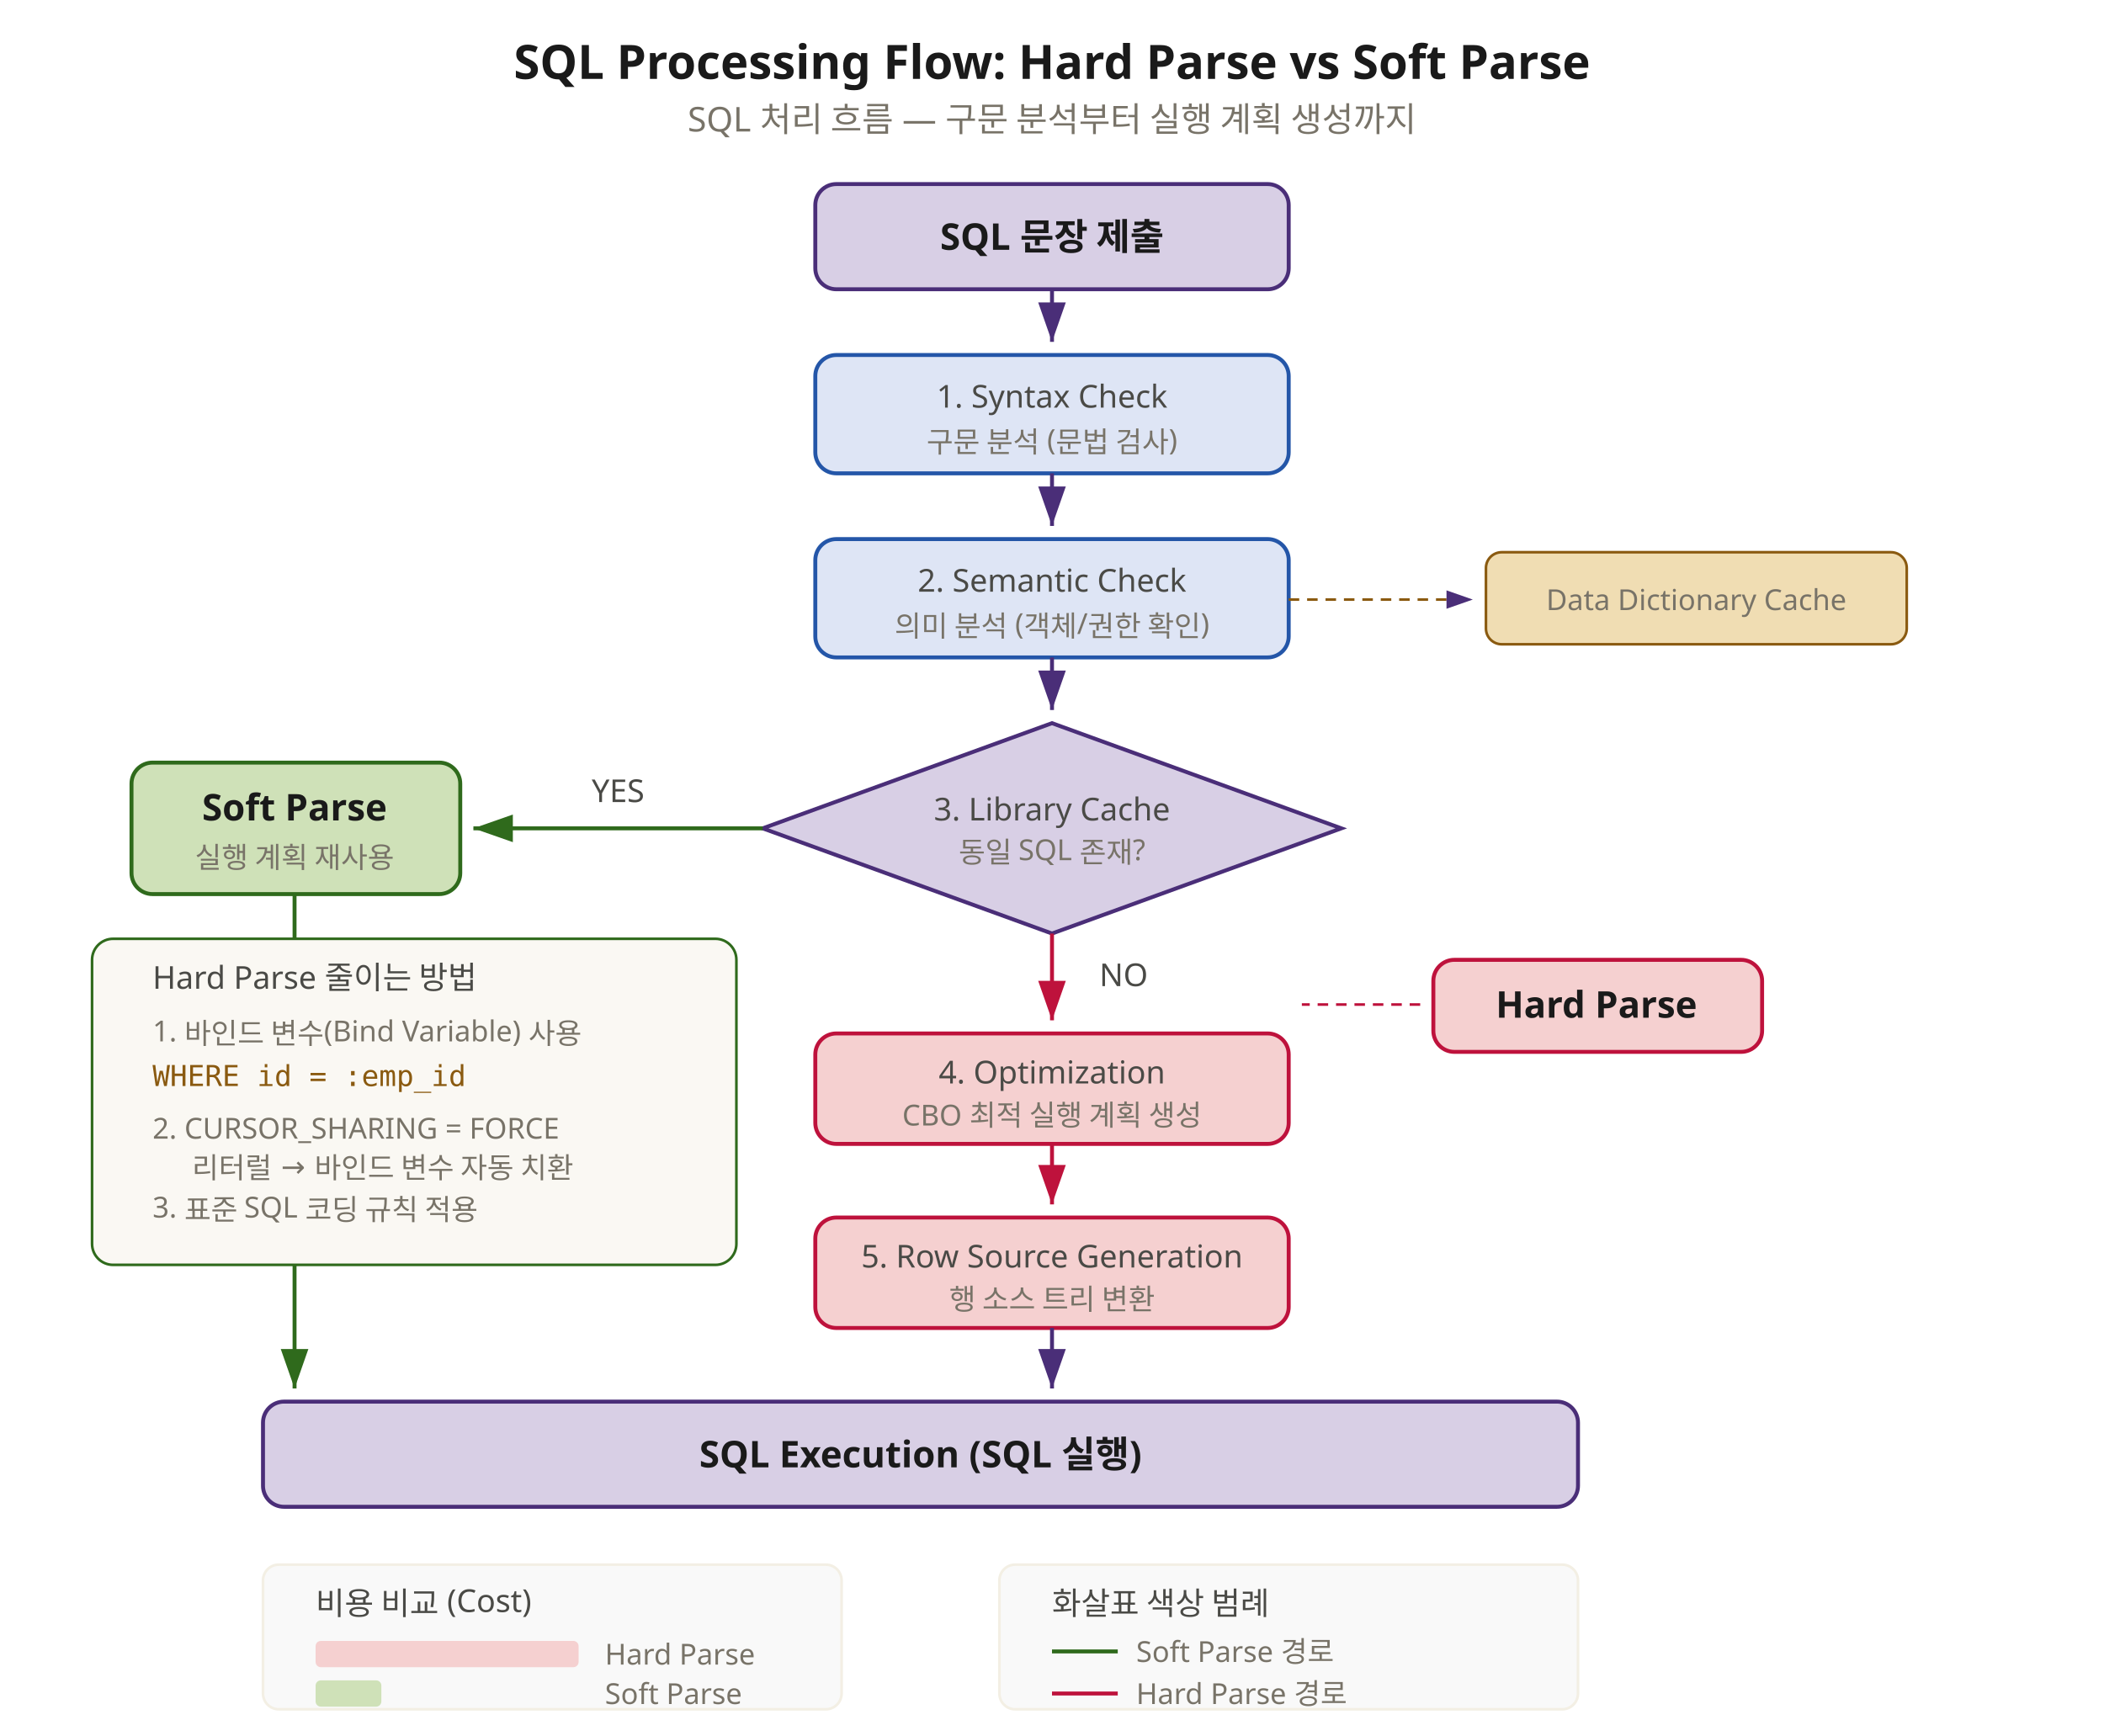
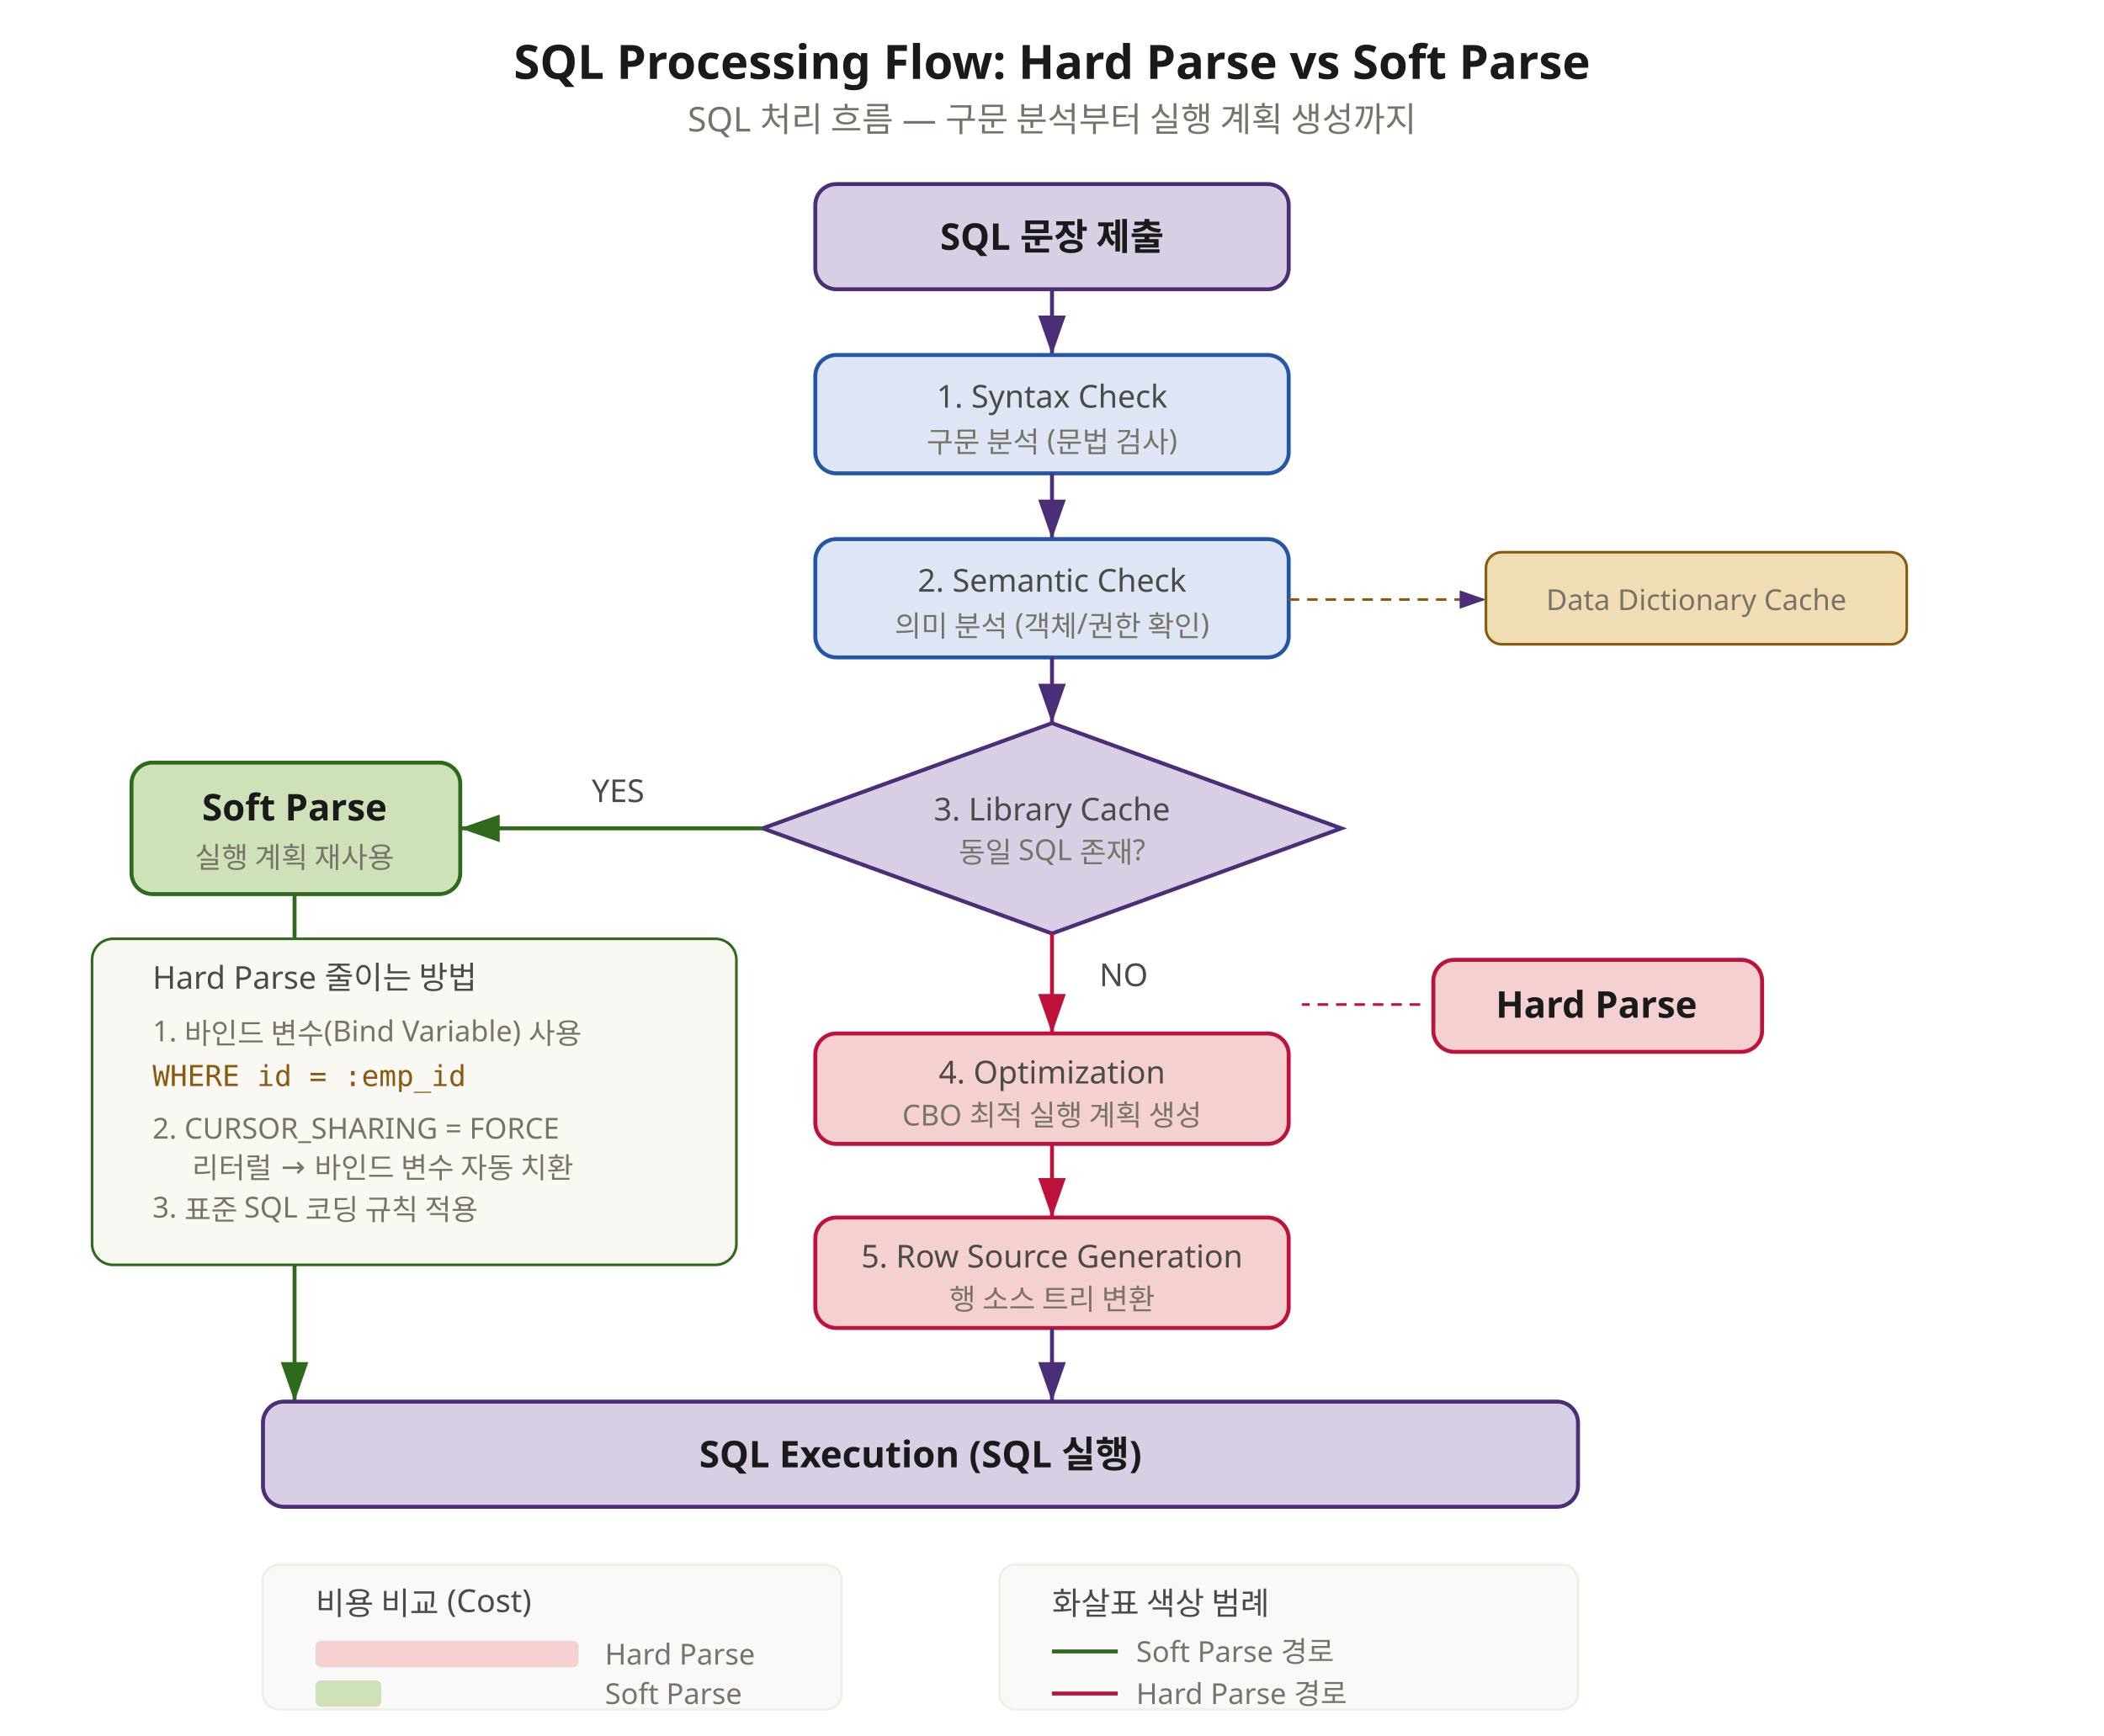
<svg xmlns="http://www.w3.org/2000/svg" viewBox="0 0 800 660">
  <style>
    text { font-family: 'Pretendard', 'Segoe UI', sans-serif; fill: #1a1a1a; }
    .title { font-size: 18px; font-weight: 700; }
    .subtitle { font-size: 13px; fill: #787368; }
    .label { font-size: 14px; font-weight: 600; }
    .sublabel { font-size: 12px; fill: #4a4a46; }
    .code { font-family: 'Consolas', monospace; font-size: 11px; fill: #8a5a10; }
    .small { font-size: 11px; fill: #787368; }
    .box { rx: 8; ry: 8; }
  </style>
  <defs>
    <marker id="ah" markerWidth="10" markerHeight="7" refX="10" refY="3.5" orient="auto">
      <polygon points="0 0, 10 3.5, 0 7" fill="#4a2e78" />
    </marker>
    <marker id="ah-green" markerWidth="10" markerHeight="7" refX="10" refY="3.5" orient="auto">
      <polygon points="0 0, 10 3.5, 0 7" fill="#2f6a1c" />
    </marker>
    <marker id="ah-red" markerWidth="10" markerHeight="7" refX="10" refY="3.5" orient="auto">
      <polygon points="0 0, 10 3.5, 0 7" fill="#be123c" />
    </marker>
  </defs>
  <text x="400" y="30" text-anchor="middle" class="title">SQL Processing Flow: Hard Parse vs Soft Parse</text>
  <text x="400" y="50" text-anchor="middle" class="subtitle">SQL 처리 흐름 — 구문 분석부터 실행 계획 생성까지</text>
  <rect x="310" y="70" width="180" height="40" class="box" fill="#d8cfe5" stroke="#4a2e78" stroke-width="1.5" />
  <text x="400" y="95" text-anchor="middle" class="label" fill="#4a2e78">SQL 문장 제출</text>
-   <line x1="400" y1="110" x2="400" y2="130" stroke="#4a2e78" stroke-width="1.5" marker-end="url(#ah)" />
+   <line x1="400" y1="110" x2="400" y2="135" stroke="#4a2e78" stroke-width="1.5" marker-end="url(#ah)" />
  <rect x="310" y="135" width="180" height="45" class="box" fill="#dee5f5" stroke="#2456a8" stroke-width="1.5" />
  <text x="400" y="155" text-anchor="middle" class="sublabel">1. Syntax Check</text>
  <text x="400" y="172" text-anchor="middle" class="small">구문 분석 (문법 검사)</text>
-   <line x1="400" y1="180" x2="400" y2="200" stroke="#4a2e78" stroke-width="1.5" marker-end="url(#ah)" />
+   <line x1="400" y1="180" x2="400" y2="205" stroke="#4a2e78" stroke-width="1.5" marker-end="url(#ah)" />
  <rect x="310" y="205" width="180" height="45" class="box" fill="#dee5f5" stroke="#2456a8" stroke-width="1.5" />
  <text x="400" y="225" text-anchor="middle" class="sublabel">2. Semantic Check</text>
  <text x="400" y="242" text-anchor="middle" class="small">의미 분석 (객체/권한 확인)</text>
-   <line x1="490" y1="228" x2="560" y2="228" stroke="#8a5a10" stroke-width="1" stroke-dasharray="4,3" marker-end="url(#ah)" />
+   <line x1="490" y1="228" x2="565" y2="228" stroke="#8a5a10" stroke-width="1" stroke-dasharray="4,3" marker-end="url(#ah)" />
  <rect x="565" y="210" width="160" height="35" rx="6" fill="#f0ddb3" stroke="#8a5a10" stroke-width="1" />
  <text x="645" y="232" text-anchor="middle" class="small" fill="#8a5a10">Data Dictionary Cache</text>
-   <line x1="400" y1="250" x2="400" y2="270" stroke="#4a2e78" stroke-width="1.5" marker-end="url(#ah)" />
+   <line x1="400" y1="250" x2="400" y2="275" stroke="#4a2e78" stroke-width="1.5" marker-end="url(#ah)" />
  <polygon points="400,275 510,315 400,355 290,315" fill="#d8cfe5" stroke="#4a2e78" stroke-width="1.5" />
  <text x="400" y="312" text-anchor="middle" class="sublabel">3. Library Cache</text>
  <text x="400" y="328" text-anchor="middle" class="small">동일 SQL 존재?</text>
-   <line x1="290" y1="315" x2="180" y2="315" stroke="#2f6a1c" stroke-width="1.5" marker-end="url(#ah-green)" />
+   <line x1="290" y1="315" x2="175" y2="315" stroke="#2f6a1c" stroke-width="1.5" marker-end="url(#ah-green)" />
  <text x="235" y="305" text-anchor="middle" class="sublabel" fill="#2f6a1c">YES</text>
  <rect x="50" y="290" width="125" height="50" class="box" fill="#cfe1b8" stroke="#2f6a1c" stroke-width="1.5" />
  <text x="112" y="312" text-anchor="middle" class="label" fill="#2f6a1c">Soft Parse</text>
  <text x="112" y="330" text-anchor="middle" class="small">실행 계획 재사용</text>
-   <line x1="112" y1="340" x2="112" y2="528" stroke="#2f6a1c" stroke-width="1.5" marker-end="url(#ah-green)" />
+   <line x1="112" y1="340" x2="112" y2="533" stroke="#2f6a1c" stroke-width="1.5" marker-end="url(#ah-green)" />
  <rect x="35" y="357" width="245" height="124" class="box" fill="#faf8f3" stroke="#2f6a1c" stroke-width="1" />
  <text x="58" y="376" class="sublabel" fill="#2f6a1c">Hard Parse 줄이는 방법</text>
  <text x="58" y="396" class="small">1. 바인드 변수(Bind Variable) 사용</text>
  <text x="58" y="413" class="code">WHERE id = :emp_id</text>
  <text x="58" y="433" class="small">2. CURSOR_SHARING = FORCE</text>
  <text x="73" y="448" class="small">리터럴 → 바인드 변수 자동 치환</text>
  <text x="58" y="463" class="small">3. 표준 SQL 코딩 규칙 적용</text>
-   <line x1="400" y1="355" x2="400" y2="388" stroke="#be123c" stroke-width="1.5" marker-end="url(#ah-red)" />
+   <line x1="400" y1="355" x2="400" y2="393" stroke="#be123c" stroke-width="1.5" marker-end="url(#ah-red)" />
  <text x="418" y="375" class="sublabel" fill="#be123c">NO</text>
  <rect x="545" y="365" width="125" height="35" class="box" fill="#f5d0d0" stroke="#be123c" stroke-width="1.5" />
  <text x="607" y="387" text-anchor="middle" class="label" fill="#be123c">Hard Parse</text>
  <line x1="540" y1="382" x2="495" y2="382" stroke="#be123c" stroke-width="1" stroke-dasharray="4,3" />
  <rect x="310" y="393" width="180" height="42" class="box" fill="#f5d0d0" stroke="#be123c" stroke-width="1.5" />
  <text x="400" y="412" text-anchor="middle" class="sublabel">4. Optimization</text>
  <text x="400" y="428" text-anchor="middle" class="small">CBO 최적 실행 계획 생성</text>
-   <line x1="400" y1="435" x2="400" y2="458" stroke="#be123c" stroke-width="1.5" marker-end="url(#ah-red)" />
+   <line x1="400" y1="435" x2="400" y2="463" stroke="#be123c" stroke-width="1.5" marker-end="url(#ah-red)" />
  <rect x="310" y="463" width="180" height="42" class="box" fill="#f5d0d0" stroke="#be123c" stroke-width="1.5" />
  <text x="400" y="482" text-anchor="middle" class="sublabel">5. Row Source Generation</text>
  <text x="400" y="498" text-anchor="middle" class="small">행 소스 트리 변환</text>
-   <line x1="400" y1="505" x2="400" y2="528" stroke="#4a2e78" stroke-width="1.5" marker-end="url(#ah)" />
+   <line x1="400" y1="505" x2="400" y2="533" stroke="#4a2e78" stroke-width="1.5" marker-end="url(#ah)" />
  <rect x="100" y="533" width="500" height="40" class="box" fill="#d8cfe5" stroke="#4a2e78" stroke-width="1.5" />
  <text x="350" y="558" text-anchor="middle" class="label" fill="#4a2e78">SQL Execution (SQL 실행)</text>
  <rect x="100" y="595" width="220" height="55" rx="6" fill="rgba(42,42,42,0.03)" stroke="#f3efe4" stroke-width="1" />
  <text x="120" y="614" class="sublabel">비용 비교 (Cost)</text>
  <rect x="120" y="624" width="100" height="10" rx="2" fill="#f5d0d0" />
  <text x="230" y="633" class="small" fill="#be123c">Hard Parse</text>
  <rect x="120" y="639" width="25" height="10" rx="2" fill="#cfe1b8" />
  <text x="230" y="648" class="small" fill="#2f6a1c">Soft Parse</text>
  <rect x="380" y="595" width="220" height="55" rx="6" fill="rgba(42,42,42,0.03)" stroke="#f3efe4" stroke-width="1" />
  <text x="400" y="614" class="sublabel">화살표 색상 범례</text>
  <line x1="400" y1="628" x2="425" y2="628" stroke="#2f6a1c" stroke-width="1.5" />
  <text x="432" y="632" class="small" fill="#2f6a1c">Soft Parse 경로</text>
  <line x1="400" y1="644" x2="425" y2="644" stroke="#be123c" stroke-width="1.5" />
  <text x="432" y="648" class="small" fill="#be123c">Hard Parse 경로</text>
</svg>
